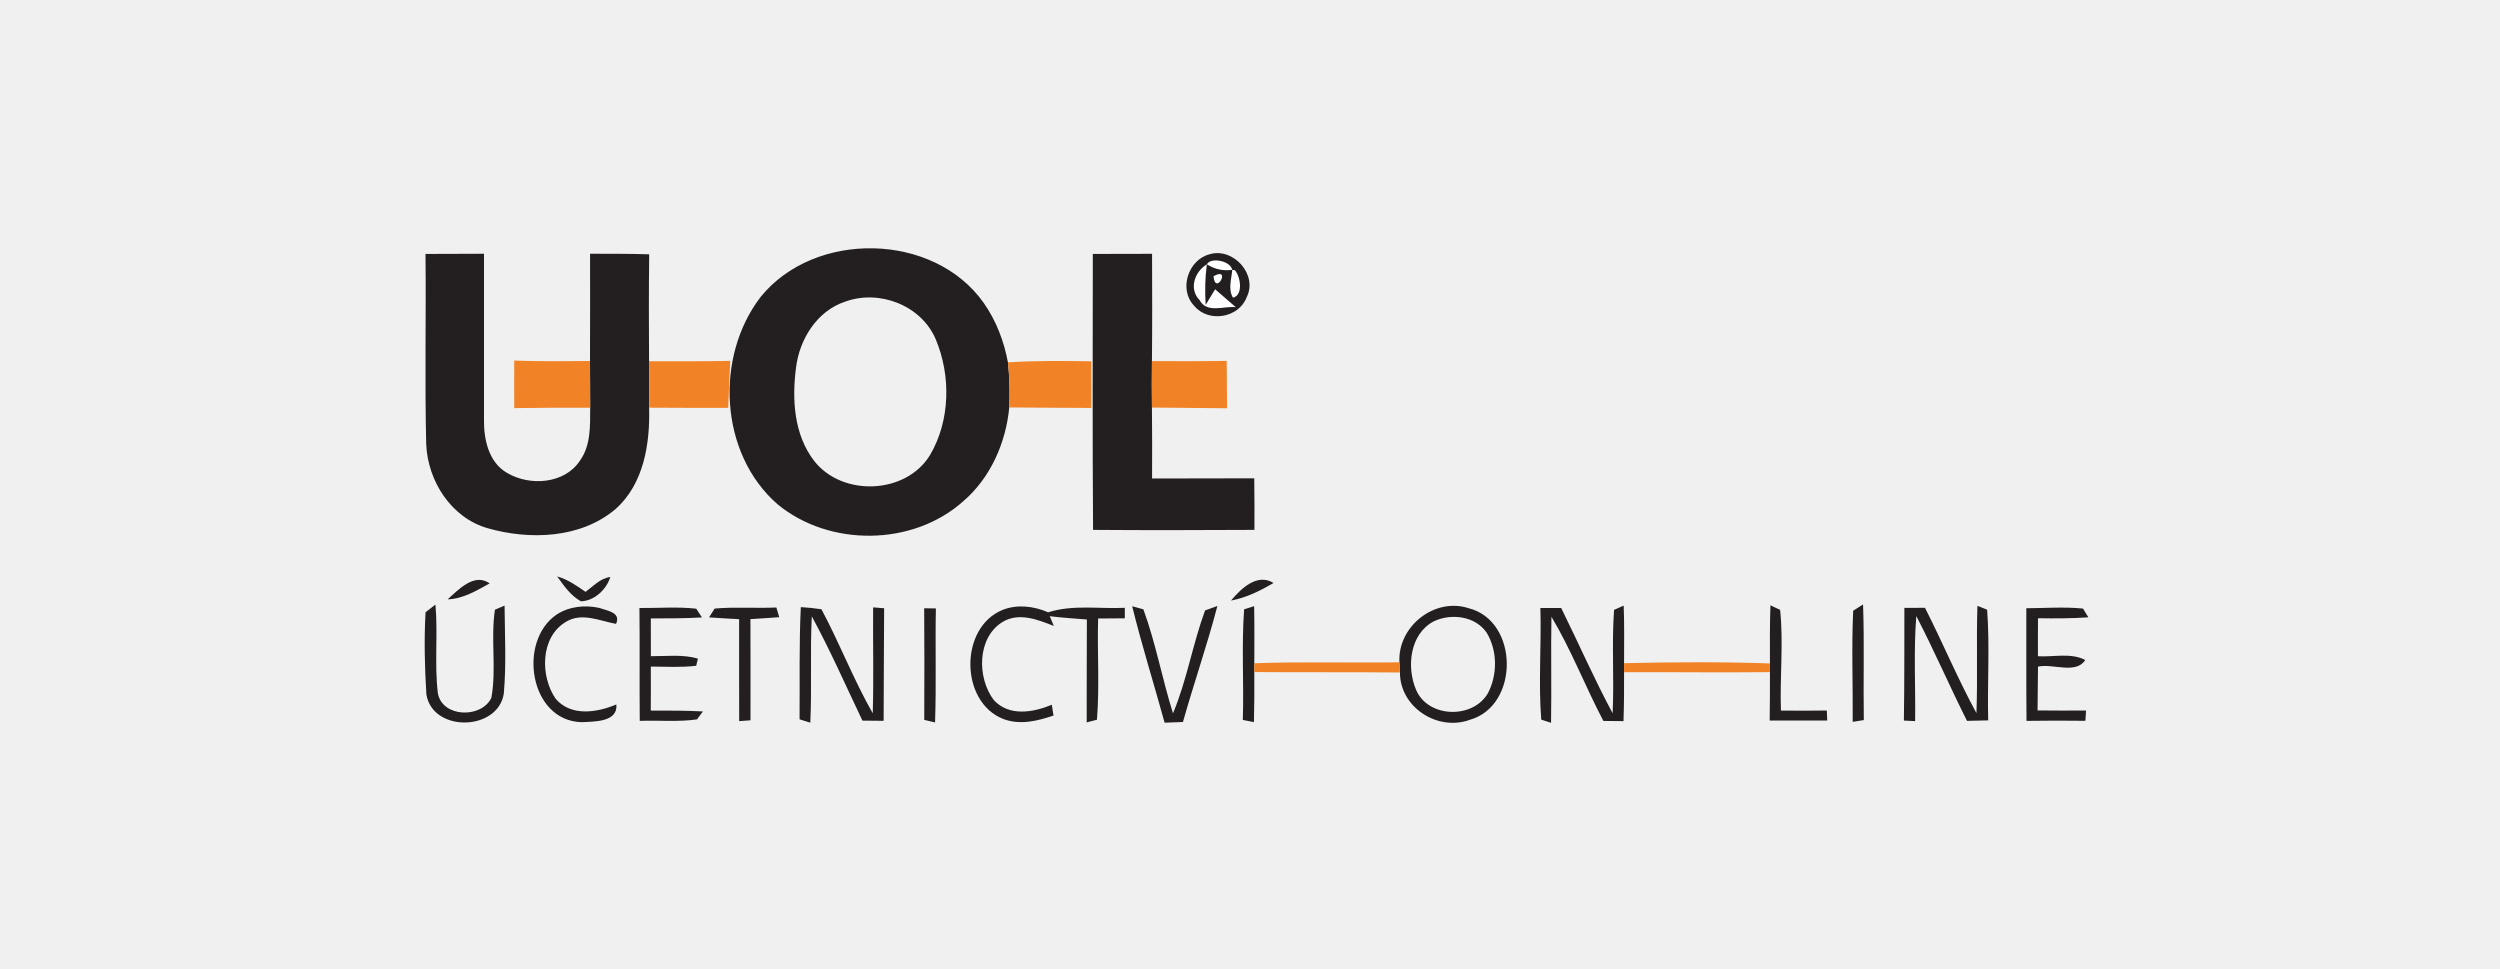
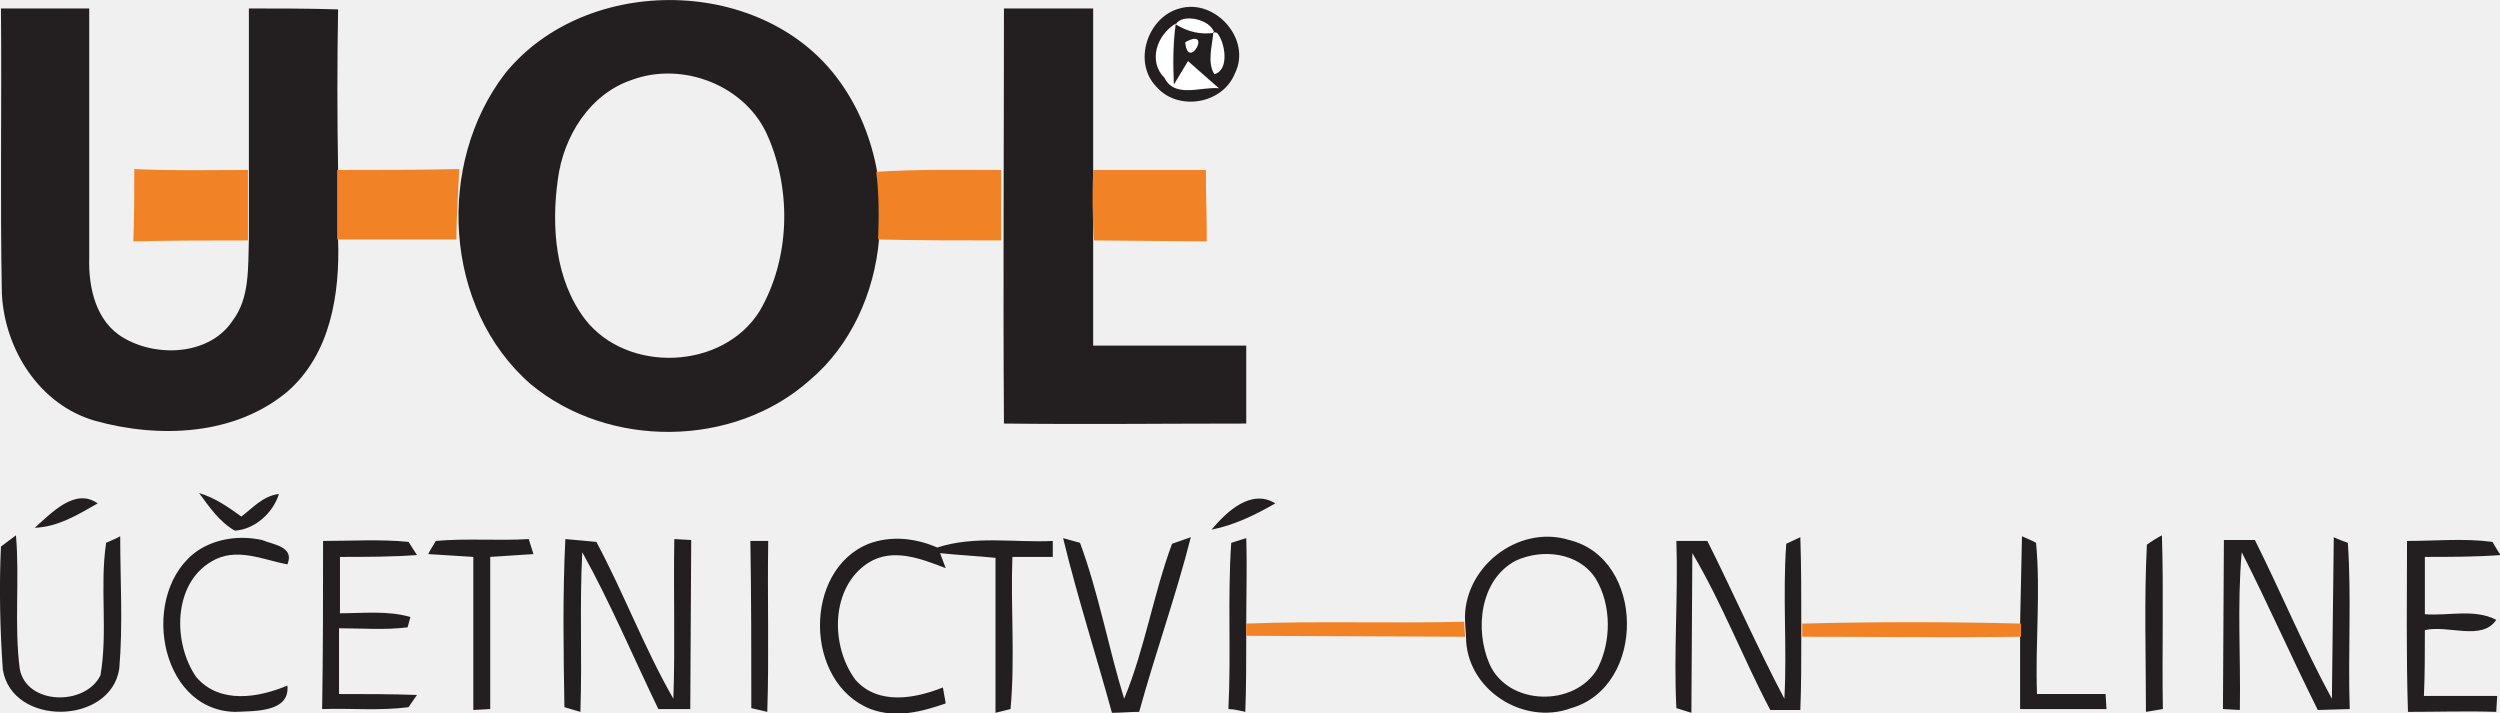
- <svg xmlns="http://www.w3.org/2000/svg" viewBox="0 0 400 155">
-   <g fill="#fff">
-     <path d="M193.1 42.29c.61-1.19 3.78-.56 4.06.88-1.46.21-2.81-.08-4.06-.88zM191.95 48.04c-1.78-1.8-.82-4.57 1.15-5.75-.29 2.15-.33 4.32-.19 6.48l1.51-2.49c1.11.95 2.21 1.91 3.31 2.87-1.87-.22-4.63 1.04-5.78-1.11zM197.16 43.17l.42.06c.94 1.05 1.35 4.02-.3 4.4-.82-1.31-.24-3.02-.12-4.46zM194.16 44.19c2.95-1.63.29 3.27 0 0z" />
-   </g>
-   <g fill="#231f20">
-     <path d="M121.71 47.5c8.65-10.68 27.7-10.36 35.68.96 1.99 2.82 3.25 6.13 3.88 9.52.26 2.39.31 4.8.21 7.21-.54 5.67-3 11.27-7.37 15.02-8.07 7.21-21.43 7.32-29.73.45-9.27-8.11-10.05-23.56-2.67-33.16m13.53.76c-4.52 1.48-7.34 6.03-7.88 10.59-.66 5.05-.33 10.68 2.88 14.86 4.49 5.81 14.72 5.42 18.57-.91 3.24-5.53 3.36-12.69.9-18.53-2.31-5.42-9.02-8-14.47-6.01zM193.58 40.67c3.76-1.1 7.72 3.29 5.88 6.9-1.26 3.33-6.13 4.1-8.38 1.37-2.55-2.61-.97-7.42 2.5-8.27m-.48 1.62c1.25.8 2.6 1.09 4.06.88-.28-1.44-3.45-2.07-4.06-.88m-1.15 5.75c1.15 2.15 3.91.89 5.78 1.11-1.1-.96-2.2-1.92-3.31-2.87l-1.51 2.49c-.14-2.16-.1-4.33.19-6.48-1.97 1.18-2.93 3.95-1.15 5.75m5.21-4.87c-.12 1.44-.7 3.15.12 4.46 1.65-.38 1.24-3.35.3-4.4l-.42-.06m-3 1.02c.29 3.27 2.95-1.63 0 0zM68.08 40.63c3.12-.02 6.24-.02 9.36-.03.01 8.82 0 17.65 0 26.47-.06 3.17.72 6.9 3.7 8.6 3.6 2.14 9.18 1.78 11.63-1.94 1.79-2.45 1.64-5.61 1.66-8.49-.02-2.5-.03-4.99-.03-7.48.02-5.72.02-11.44.01-17.16 3.15 0 6.31-.01 9.46.09-.07 5.7-.06 11.4-.02 17.11.02 2.48.03 4.95.01 7.43.15 5.76-.84 12.18-5.36 16.21-5.56 4.72-13.71 5-20.45 3.08-5.88-1.67-9.62-7.57-9.86-13.49-.24-10.13 0-20.27-.11-30.4zM174.85 40.63l9.48-.02c.02 5.72.04 11.44-.02 17.17-.04 2.47-.02 4.95 0 7.43.04 3.78.04 7.56.02 11.35l16.35-.03c.04 2.75.04 5.5.03 8.25-8.61.04-17.21.07-25.82 0-.1-14.72-.06-29.43-.04-44.15zM71.62 95.9c1.76-1.58 4.26-4.29 6.73-2.56-2.1 1.16-4.25 2.47-6.73 2.56zM89.15 92.23c1.68.47 3.12 1.48 4.54 2.47 1.23-.9 2.35-2.18 3.96-2.38-.61 2-2.56 3.83-4.7 3.89-1.65-.91-2.73-2.49-3.8-3.98zM196.96 96.09c1.59-1.9 4.2-4.45 6.81-2.81-2.13 1.24-4.37 2.36-6.81 2.81zM68.09 97.96c.39-.3 1.19-.92 1.58-1.23.42 4.73-.18 9.5.39 14.21.73 3.89 6.98 4.03 8.56.71.84-4.65-.14-9.43.57-14.1.39-.16 1.16-.48 1.54-.65.04 4.69.29 9.41-.12 14.08-.95 6.03-11.38 6.24-12.39.13-.27-4.37-.38-8.77-.13-13.15zM89.07 98.32c2-1.3 4.54-1.56 6.84-1.05 1.24.46 3.49.69 2.66 2.55-2.64-.48-5.52-1.9-8.06-.3-4.09 2.45-4.09 8.69-1.6 12.29 2.48 2.88 6.62 2.2 9.71.9.26 2.86-3.57 2.73-5.56 2.84-8.36-.22-10.27-12.97-3.99-17.23zM102.31 97.28c3.02.03 6.07-.23 9.09.11l.91 1.4c-2.73.16-5.45.15-8.18.16.01 2.01.01 4.02.01 6.04 2.51.02 5.09-.33 7.53.39l-.28 1.14c-2.41.3-4.84.14-7.26.13.01 2.35.01 4.69-.01 7.04 2.78 0 5.56-.01 8.35.14l-.95 1.27c-3.03.44-6.11.12-9.16.24-.06-6.02.02-12.04-.05-18.06zM114.34 97.37c3.28-.29 6.59-.02 9.88-.17l.46 1.55c-1.54.12-3.08.21-4.61.31.03 5.39 0 10.79.01 16.19l-1.81.13c-.02-5.44-.01-10.87-.01-16.31-1.61-.08-3.21-.18-4.81-.29.22-.35.67-1.05.89-1.41zM128.13 97.14c1.1.06 2.2.17 3.3.34 2.92 5.45 5.14 11.27 8.21 16.65.17-5.65.01-11.3.06-16.95l1.76.14c-.05 6-.04 12.01-.08 18.01-.85 0-2.54-.02-3.39-.03-2.66-5.58-5.15-11.25-8.1-16.68-.29 5.66.02 11.34-.24 17.01-.43-.13-1.29-.4-1.72-.54.05-5.98-.09-11.97.2-17.95zM160.43 97.58c2.35-.93 4.99-.6 7.28.39 3.96-1.27 8.17-.52 12.26-.72v1.68l-4.27.03c-.16 5.39.25 10.81-.19 16.2-.41.11-1.23.32-1.64.42.02-5.49-.01-10.98.03-16.46-1.98-.17-3.97-.27-5.94-.53l.65 1.56c-2.6-1.01-5.58-2.23-8.23-.62-4.08 2.55-4.06 8.92-1.38 12.47 2.45 2.68 6.31 2 9.29.76l.27 1.73c-2.55.86-5.34 1.55-7.97.57-7.03-2.67-7.13-14.68-.16-17.48zM181.15 97l1.79.49c1.98 5.41 3.01 11.14 4.74 16.64 2.23-5.31 3.14-11.06 5.13-16.46.49-.17 1.48-.53 1.97-.71-1.63 6.25-3.76 12.35-5.51 18.56-.98.03-1.96.07-2.93.11-1.71-6.22-3.65-12.37-5.19-18.63zM199.06 97.49l1.6-.5c.07 3.04.03 6.08.03 9.13v1.41c.01 2.67.01 5.34-.06 8.01-.44-.08-1.33-.26-1.78-.35.19-5.89-.22-11.81.21-17.7zM223.91 105.97c-.33-5.68 5.58-10.44 11.06-8.66 8.07 2.02 8.17 15.61.2 17.86-5.14 1.88-11.18-1.98-11.18-7.57l-.08-1.63m5.48-6.55c-3.84 2.03-4.38 7.34-2.8 11 1.96 4.48 9.1 4.64 11.49.47 1.53-2.95 1.52-6.77-.2-9.64-1.83-2.7-5.69-3.16-8.49-1.83zM246.46 97.28h3.33c2.77 5.6 5.27 11.33 8.23 16.84.27-5.51-.17-11.04.23-16.54.38-.17 1.15-.51 1.54-.68.12 3.07.06 6.14.06 9.21v1.44c.01 2.61 0 5.22-.09 7.83-1.08-.02-2.15-.03-3.22-.03-2.89-5.49-5.12-11.34-8.31-16.67-.1 5.66.03 11.32-.06 16.97l-1.57-.51c-.47-5.94.04-11.91-.14-17.86zM283.27 96.85c.39.18 1.16.54 1.55.73.55 5.34-.06 10.74.13 16.11 2.44.03 4.89.03 7.34-.01l.07 1.61c-3.07 0-6.14 0-9.21-.01.03-2.59.05-5.16.04-7.74v-1.39c-.01-3.1-.03-6.21.08-9.3zM296.51 97.72c.39-.26 1.19-.76 1.58-1.01.22 6.16.02 12.33.12 18.5l-1.78.29c.05-5.92-.2-11.87.08-17.78zM304.7 97.26l3.3-.01c2.83 5.57 5.24 11.36 8.23 16.85.21-5.72-.03-11.45.16-17.17.39.15 1.16.46 1.55.62.44 5.88.02 11.8.17 17.71l-3.39.08c-2.79-5.55-5.25-11.26-8.11-16.77-.45 5.59-.11 11.21-.19 16.81l-1.8-.09c.09-6.01.07-12.02.08-18.03zM324.21 97.32c3.02-.02 6.06-.25 9.07.05.22.35.65 1.05.86 1.4-2.68.19-5.37.19-8.06.15-.01 2.03-.03 4.05-.01 6.08 2.49.15 5.28-.6 7.57.6-1.47 2.33-5.2.53-7.56 1.06-.01 2.34-.05 4.67-.07 7.01 2.58.02 5.17.04 7.76.01l-.11 1.65c-3.14-.05-6.28-.03-9.42.01-.06-6.01-.01-12.02-.03-18.02zM147.87 97.32l1.87.03c-.12 6.08.08 12.16-.13 18.24l-1.73-.41c.03-5.96.03-11.91-.01-17.86z" />
-   </g>
-   <g fill="#f18225">
-     <path d="M82.28 57.69c4.04.15 8.08.11 12.12.07 0 2.49.01 4.98.03 7.48-4.05-.02-8.1-.01-12.15.06-.02-2.54 0-5.07 0-7.61zM103.85 57.8c4.33 0 8.66.03 12.99-.06-.13 2.51-.25 5.01-.32 7.52-4.22-.01-8.44.01-12.66-.03.02-2.48.01-4.95-.01-7.43zM161.27 57.98c4.44-.29 8.89-.24 13.34-.17 0 2.49 0 4.98-.01 7.46-4.38-.04-8.75-.02-13.12-.08.1-2.41.05-4.82-.21-7.21zM184.31 57.78c3.98.01 7.97.03 11.96-.04.02 2.53.05 5.05.06 7.58l-12.02-.11c-.02-2.48-.04-4.96 0-7.43zM200.69 106.12c7.74-.28 15.48-.04 23.22-.15l.08 1.63c-7.76-.08-15.53-.01-23.3-.07v-1.41zM259.85 106.11c7.78-.18 15.56-.23 23.34.04v1.39c-7.78.09-15.56-.02-23.34.01v-1.44z" />
-   </g>
+ <svg xmlns="http://www.w3.org/2000/svg" viewBox="0 0 266.2 75.9" enable-background="new 0 0 266.2 75.9">
+   <style type="text/css">.st0{fill:#FFFFFF;} .st1{fill:#231F20;} .st2{fill:#F18225;}</style>
+   <path class="st0" d="M125.2 2.6c.6-1.2 3.8-.6 4.1.9-1.5.2-2.9-.1-4.1-.9zm-1.2 5.7c-1.8-1.8-.8-4.6 1.1-5.8-.3 2.2-.3 4.3-.2 6.5l1.5-2.5 3.3 2.9c-1.8-.2-4.5 1.1-5.7-1.1zm5.2-4.9l.4.1c.9 1 1.4 4-.3 4.4-.8-1.3-.2-3-.1-4.5zm-3 1.1c3-1.7.3 3.2 0 0z" />
+   <path class="st1" d="M53.8 7.8c8.7-10.7 27.7-10.4 35.7 1 2 2.8 3.3 6.1 3.9 9.5.3 2.4.3 4.8.2 7.2-.5 5.7-3 11.3-7.4 15-8.1 7.2-21.4 7.3-29.7.4-9.3-8.1-10.1-23.5-2.7-33.1m13.5.7c-4.5 1.5-7.3 6-7.9 10.6-.7 5-.3 10.7 2.9 14.9 4.5 5.8 14.7 5.4 18.6-.9 3.2-5.5 3.4-12.7.9-18.5-2.3-5.5-9.1-8.1-14.5-6.1zm58.3-7.6c3.8-1.1 7.7 3.3 5.9 6.9-1.3 3.3-6.1 4.1-8.4 1.4-2.5-2.6-.9-7.4 2.5-8.3m-.4 1.7c1.3.8 2.6 1.1 4.1.9-.4-1.5-3.5-2.1-4.1-.9m-1.2 5.7c1.1 2.2 3.9.9 5.8 1.1l-3.3-2.9-1.5 2.5c-.1-2.2-.1-4.3.2-6.5-2 1.2-3 4-1.2 5.8m5.2-4.9c-.1 1.4-.7 3.2.1 4.5 1.6-.4 1.2-3.3.3-4.4l-.4-.1m-3 1.1c.3 3.2 3-1.7 0 0zm-126.1-3.6h9.4v26.5c-.1 3.2.7 6.9 3.7 8.6 3.6 2.1 9.2 1.8 11.6-1.9 1.8-2.4 1.6-5.6 1.7-8.5v-24.7c3.2 0 6.3 0 9.5.1-.1 5.7-.1 11.4 0 17.1v7.4c.2 5.8-.8 12.2-5.4 16.2-5.6 4.7-13.7 5-20.5 3.1-5.9-1.7-9.6-7.6-9.9-13.5-.2-10.1 0-20.3-.1-30.4zm106.8 0h9.5v35.9h16.3v8.3c-8.6 0-17.2.1-25.8 0-.1-14.8 0-29.5 0-44.2zm-103.2 55.3c1.8-1.6 4.3-4.3 6.7-2.6-2.1 1.2-4.2 2.5-6.7 2.6zm17.5-3.7c1.7.5 3.1 1.5 4.5 2.5 1.2-.9 2.3-2.2 4-2.4-.6 2-2.6 3.8-4.7 3.9-1.6-.9-2.7-2.5-3.8-4zm107.8 3.9c1.6-1.9 4.2-4.4 6.8-2.8-2.1 1.2-4.3 2.3-6.8 2.8zm-128.9 1.8l1.6-1.2c.4 4.7-.2 9.5.4 14.2.7 3.9 7 4 8.6.7.8-4.7-.1-9.4.6-14.1.4-.2 1.2-.5 1.5-.7 0 4.7.3 9.4-.1 14.1-.9 6-11.4 6.2-12.4.1-.3-4.3-.4-8.7-.2-13.1zm21 .4c2-1.3 4.5-1.6 6.8-1.1 1.2.5 3.5.7 2.7 2.6-2.6-.5-5.5-1.9-8.1-.3-4.1 2.4-4.1 8.7-1.6 12.3 2.5 2.9 6.6 2.2 9.7.9.3 2.9-3.6 2.7-5.6 2.8-8.2-.2-10.2-12.9-3.9-17.2zm13.3-1c3 0 6.1-.2 9.1.1l.9 1.4c-2.7.2-5.4.2-8.2.2v6c2.5 0 5.1-.3 7.5.4l-.3 1.1c-2.4.3-4.8.1-7.3.1v7c2.8 0 5.6 0 8.3.1l-.9 1.3c-3 .4-6.1.1-9.2.2.1-5.9.1-11.9.1-17.9zm12 0c3.3-.3 6.6 0 9.9-.2l.5 1.6-4.6.3v16.2l-1.8.1v-16.3l-4.8-.3c.1-.3.6-1 .8-1.4zm13.8-.2l3.3.3c2.9 5.4 5.1 11.3 8.2 16.7.2-5.7 0-11.3.1-17l1.8.1-.1 18h-3.4c-2.7-5.6-5.1-11.3-8.1-16.7-.3 5.7 0 11.3-.2 17l-1.7-.5c-.1-5.9-.2-11.9.1-17.9zm32.3.5c2.4-.9 5-.6 7.3.4 4-1.3 8.2-.5 12.3-.7v1.7h-4.3c-.2 5.4.3 10.8-.2 16.2l-1.6.4v-16.5c-2-.2-4-.3-5.9-.5l.6 1.6c-2.6-1-5.6-2.2-8.2-.6-4.1 2.6-4.1 8.9-1.4 12.5 2.4 2.7 6.3 2 9.3.8l.3 1.7c-2.6.9-5.3 1.6-8 .6-7.1-2.8-7.2-14.8-.2-17.6zm20.7-.6l1.8.5c2 5.4 3 11.1 4.7 16.6 2.2-5.3 3.1-11.1 5.1-16.5l2-.7c-1.6 6.3-3.8 12.4-5.5 18.6-1 0-2 .1-2.9.1-1.7-6.2-3.7-12.4-5.2-18.6zm17.9.5l1.6-.5c.1 3 0 6.1 0 9.1v1.4c0 2.7 0 5.3-.1 8-.4-.1-1.3-.3-1.8-.3.3-5.9-.1-11.8.3-17.7zm24.9 8.4c-.3-5.7 5.6-10.4 11.1-8.7 8.1 2 8.2 15.6.2 17.9-5.1 1.9-11.2-2-11.2-7.6l-.1-1.6m5.4-6.5c-3.8 2-4.4 7.3-2.8 11 2 4.5 9.1 4.6 11.5.5 1.5-2.9 1.5-6.8-.2-9.6-1.8-2.8-5.7-3.2-8.5-1.9zm17.1-2.1h3.3c2.8 5.6 5.3 11.3 8.2 16.8.3-5.5-.2-11 .2-16.5l1.5-.7c.1 3.1.1 6.1.1 9.2v1.4c0 2.6 0 5.2-.1 7.8h-3.2c-2.9-5.5-5.1-11.3-8.3-16.7l-.1 17-1.6-.5c-.3-5.9.2-11.9 0-17.8zm36.8-.5c.4.2 1.2.5 1.5.7.5 5.3-.1 10.7.1 16.1h7.3l.1 1.6h-9.2v-9.1l.2-9.3zm13.3.9c.4-.3 1.2-.8 1.6-1 .2 6.2 0 12.3.1 18.5l-1.8.3c0-5.9-.2-11.9.1-17.8zm8.2-.5h3.3c2.8 5.6 5.2 11.4 8.2 16.9l.2-17.2c.4.2 1.2.5 1.5.6.4 5.9 0 11.8.2 17.7l-3.4.1c-2.8-5.6-5.3-11.3-8.1-16.8-.5 5.6-.1 11.2-.2 16.8l-1.8-.1.1-18zm19.5.1c3 0 6.1-.3 9.1.1.2.3.6 1.1.9 1.4-2.7.2-5.4.2-8.1.2v6.1c2.5.2 5.3-.6 7.6.6-1.5 2.3-5.2.5-7.6 1.1 0 2.3 0 4.7-.1 7h7.8l-.1 1.7c-3.1-.1-6.3 0-9.4 0-.2-6.2-.1-12.2-.1-18.2zm-176.4 0h1.9c-.1 6.1.1 12.2-.1 18.2l-1.7-.4c0-5.9 0-11.9-.1-17.8z" />
+   <path class="st2" d="M14.3 18c4 .2 8.1.1 12.1.1v7.5c-4.1 0-8.1 0-12.2.1.1-2.7.1-5.2.1-7.7zm21.6.1c4.3 0 8.7 0 13-.1-.1 2.5-.3 5-.3 7.5h-12.7v-7.4zm57.4.2c4.4-.3 8.9-.2 13.3-.2v7.5c-4.4 0-8.8 0-13.1-.1.1-2.4.1-4.9-.2-7.2zm23.1-.2h12c0 2.5.1 5 .1 7.6l-12-.1c-.2-2.6-.2-5.1-.1-7.5zm16.3 48.3c7.7-.3 15.5 0 23.2-.2l.1 1.6-23.3-.1v-1.3zm59.2 0c7.8-.2 15.6-.2 23.3 0v1.4c-7.8.1-15.6 0-23.3 0v-1.4z" />
</svg>
